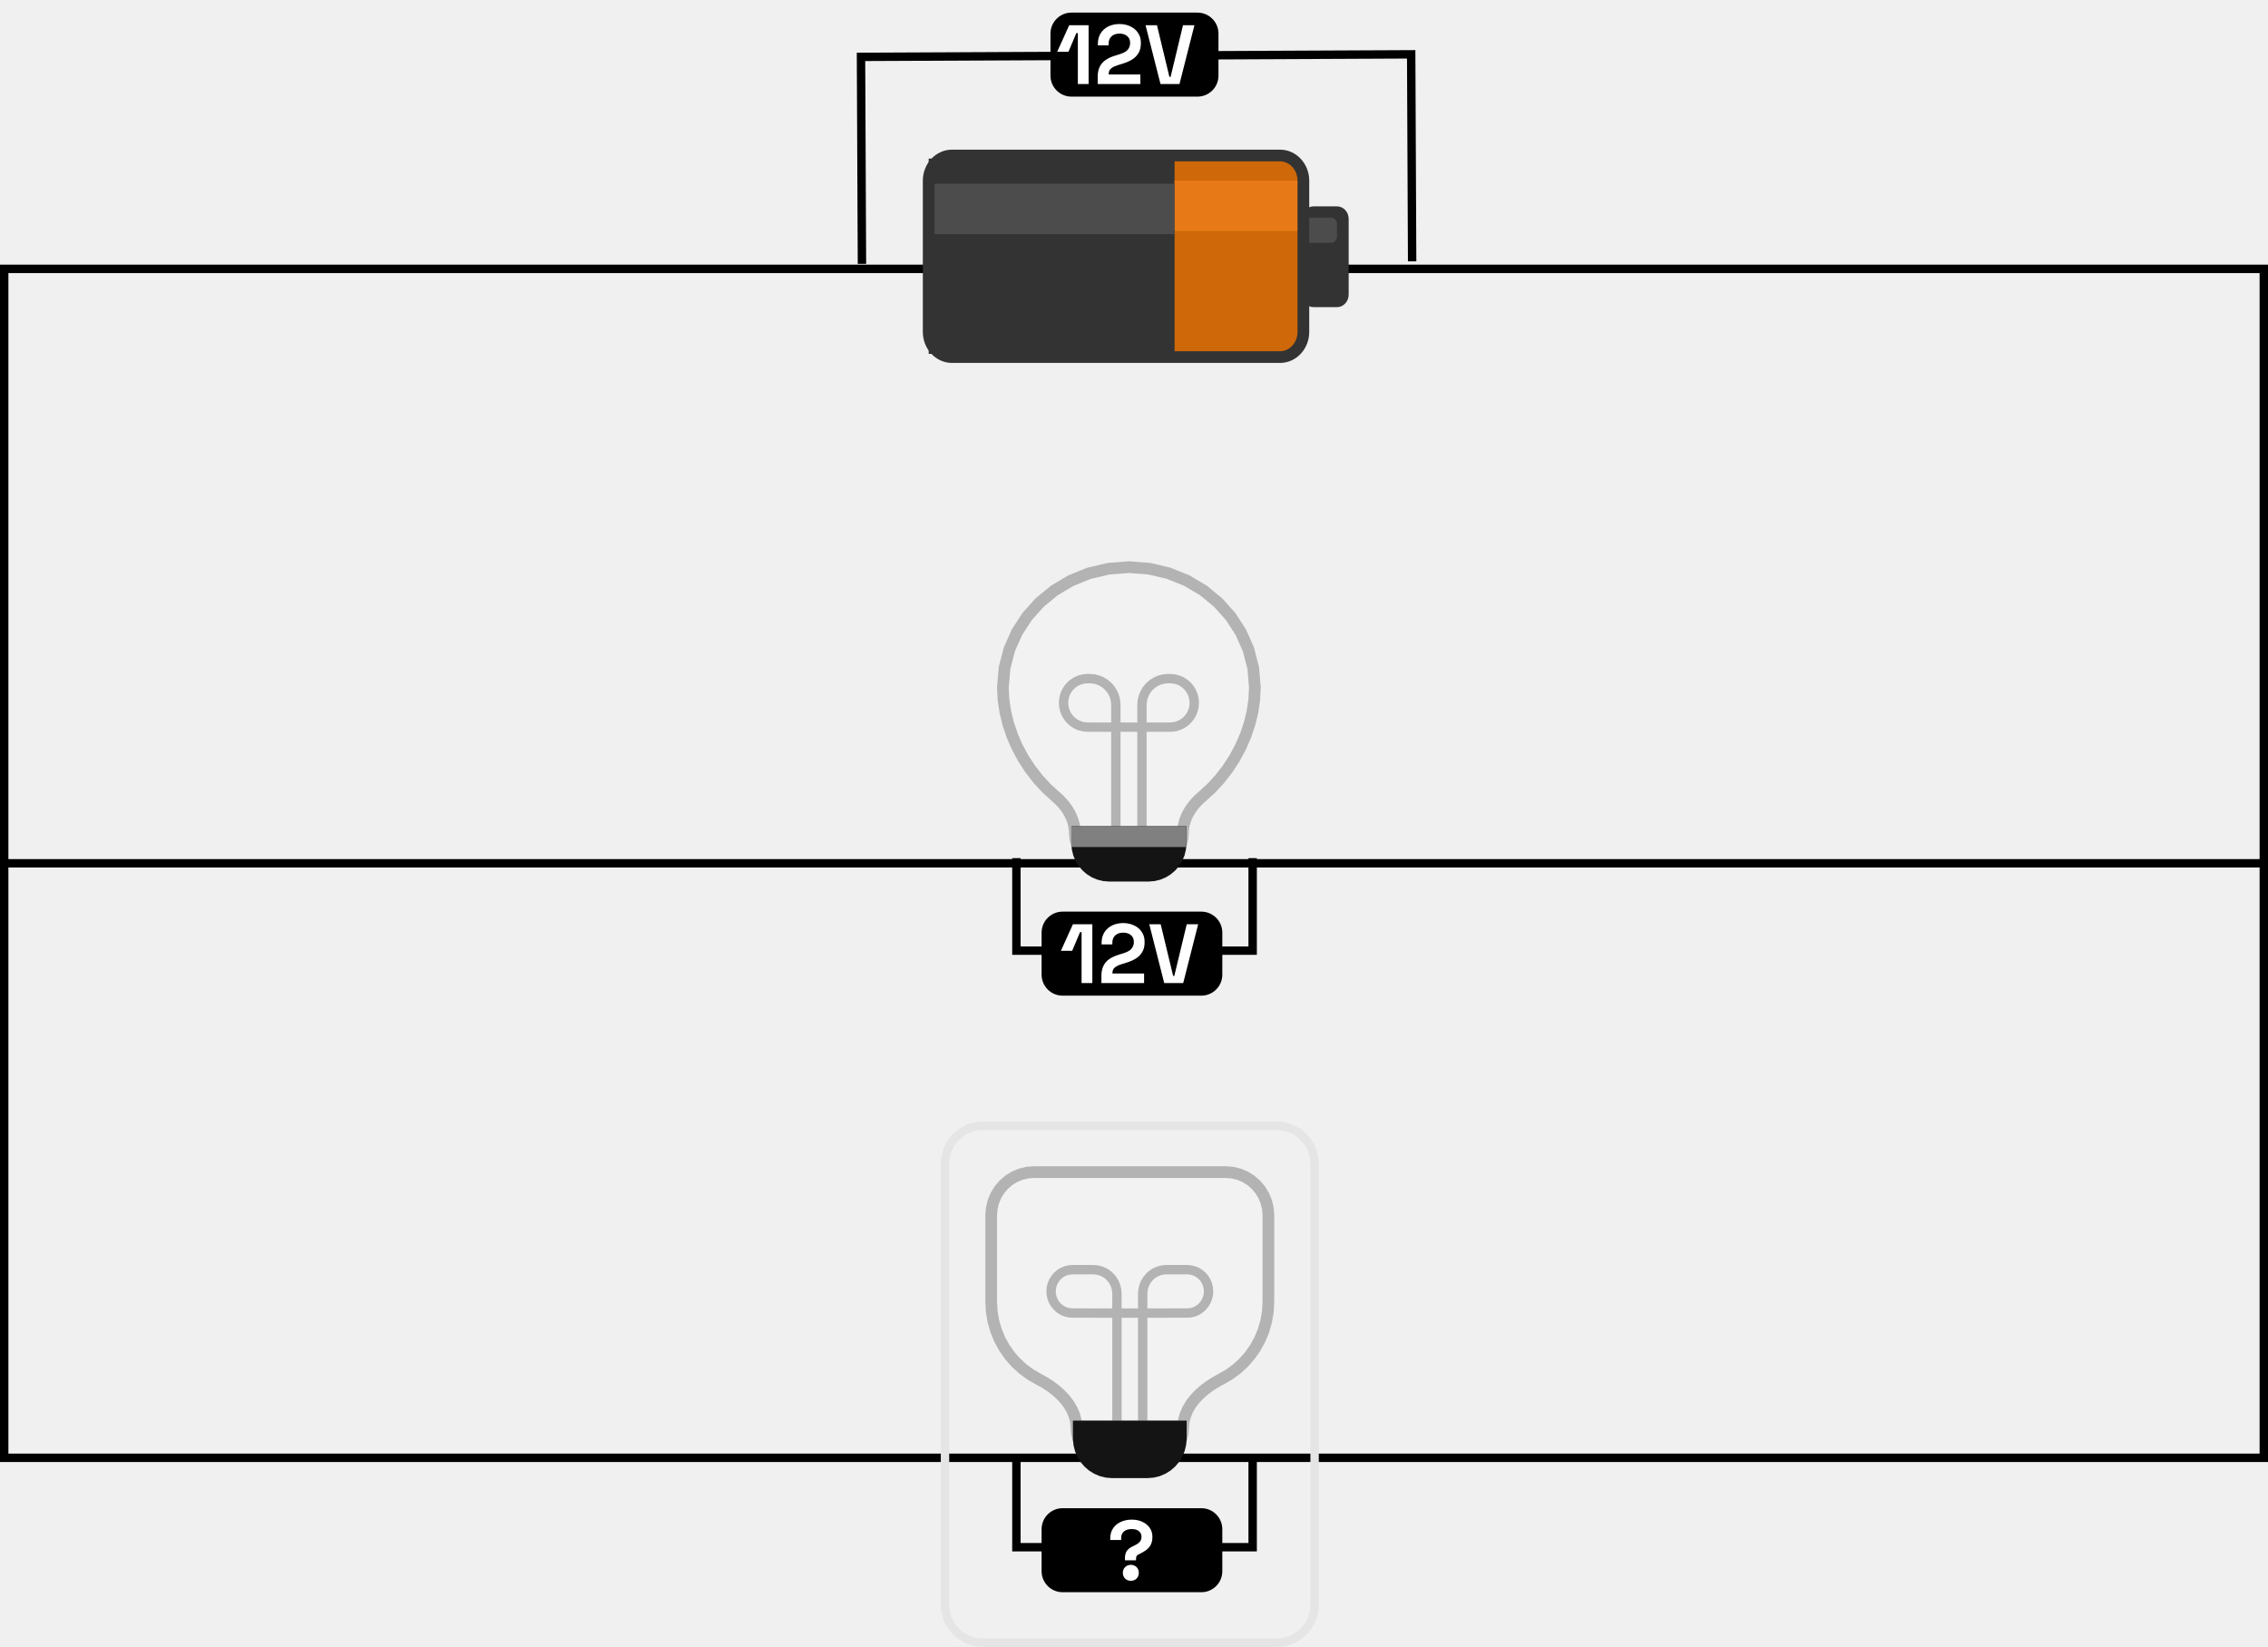
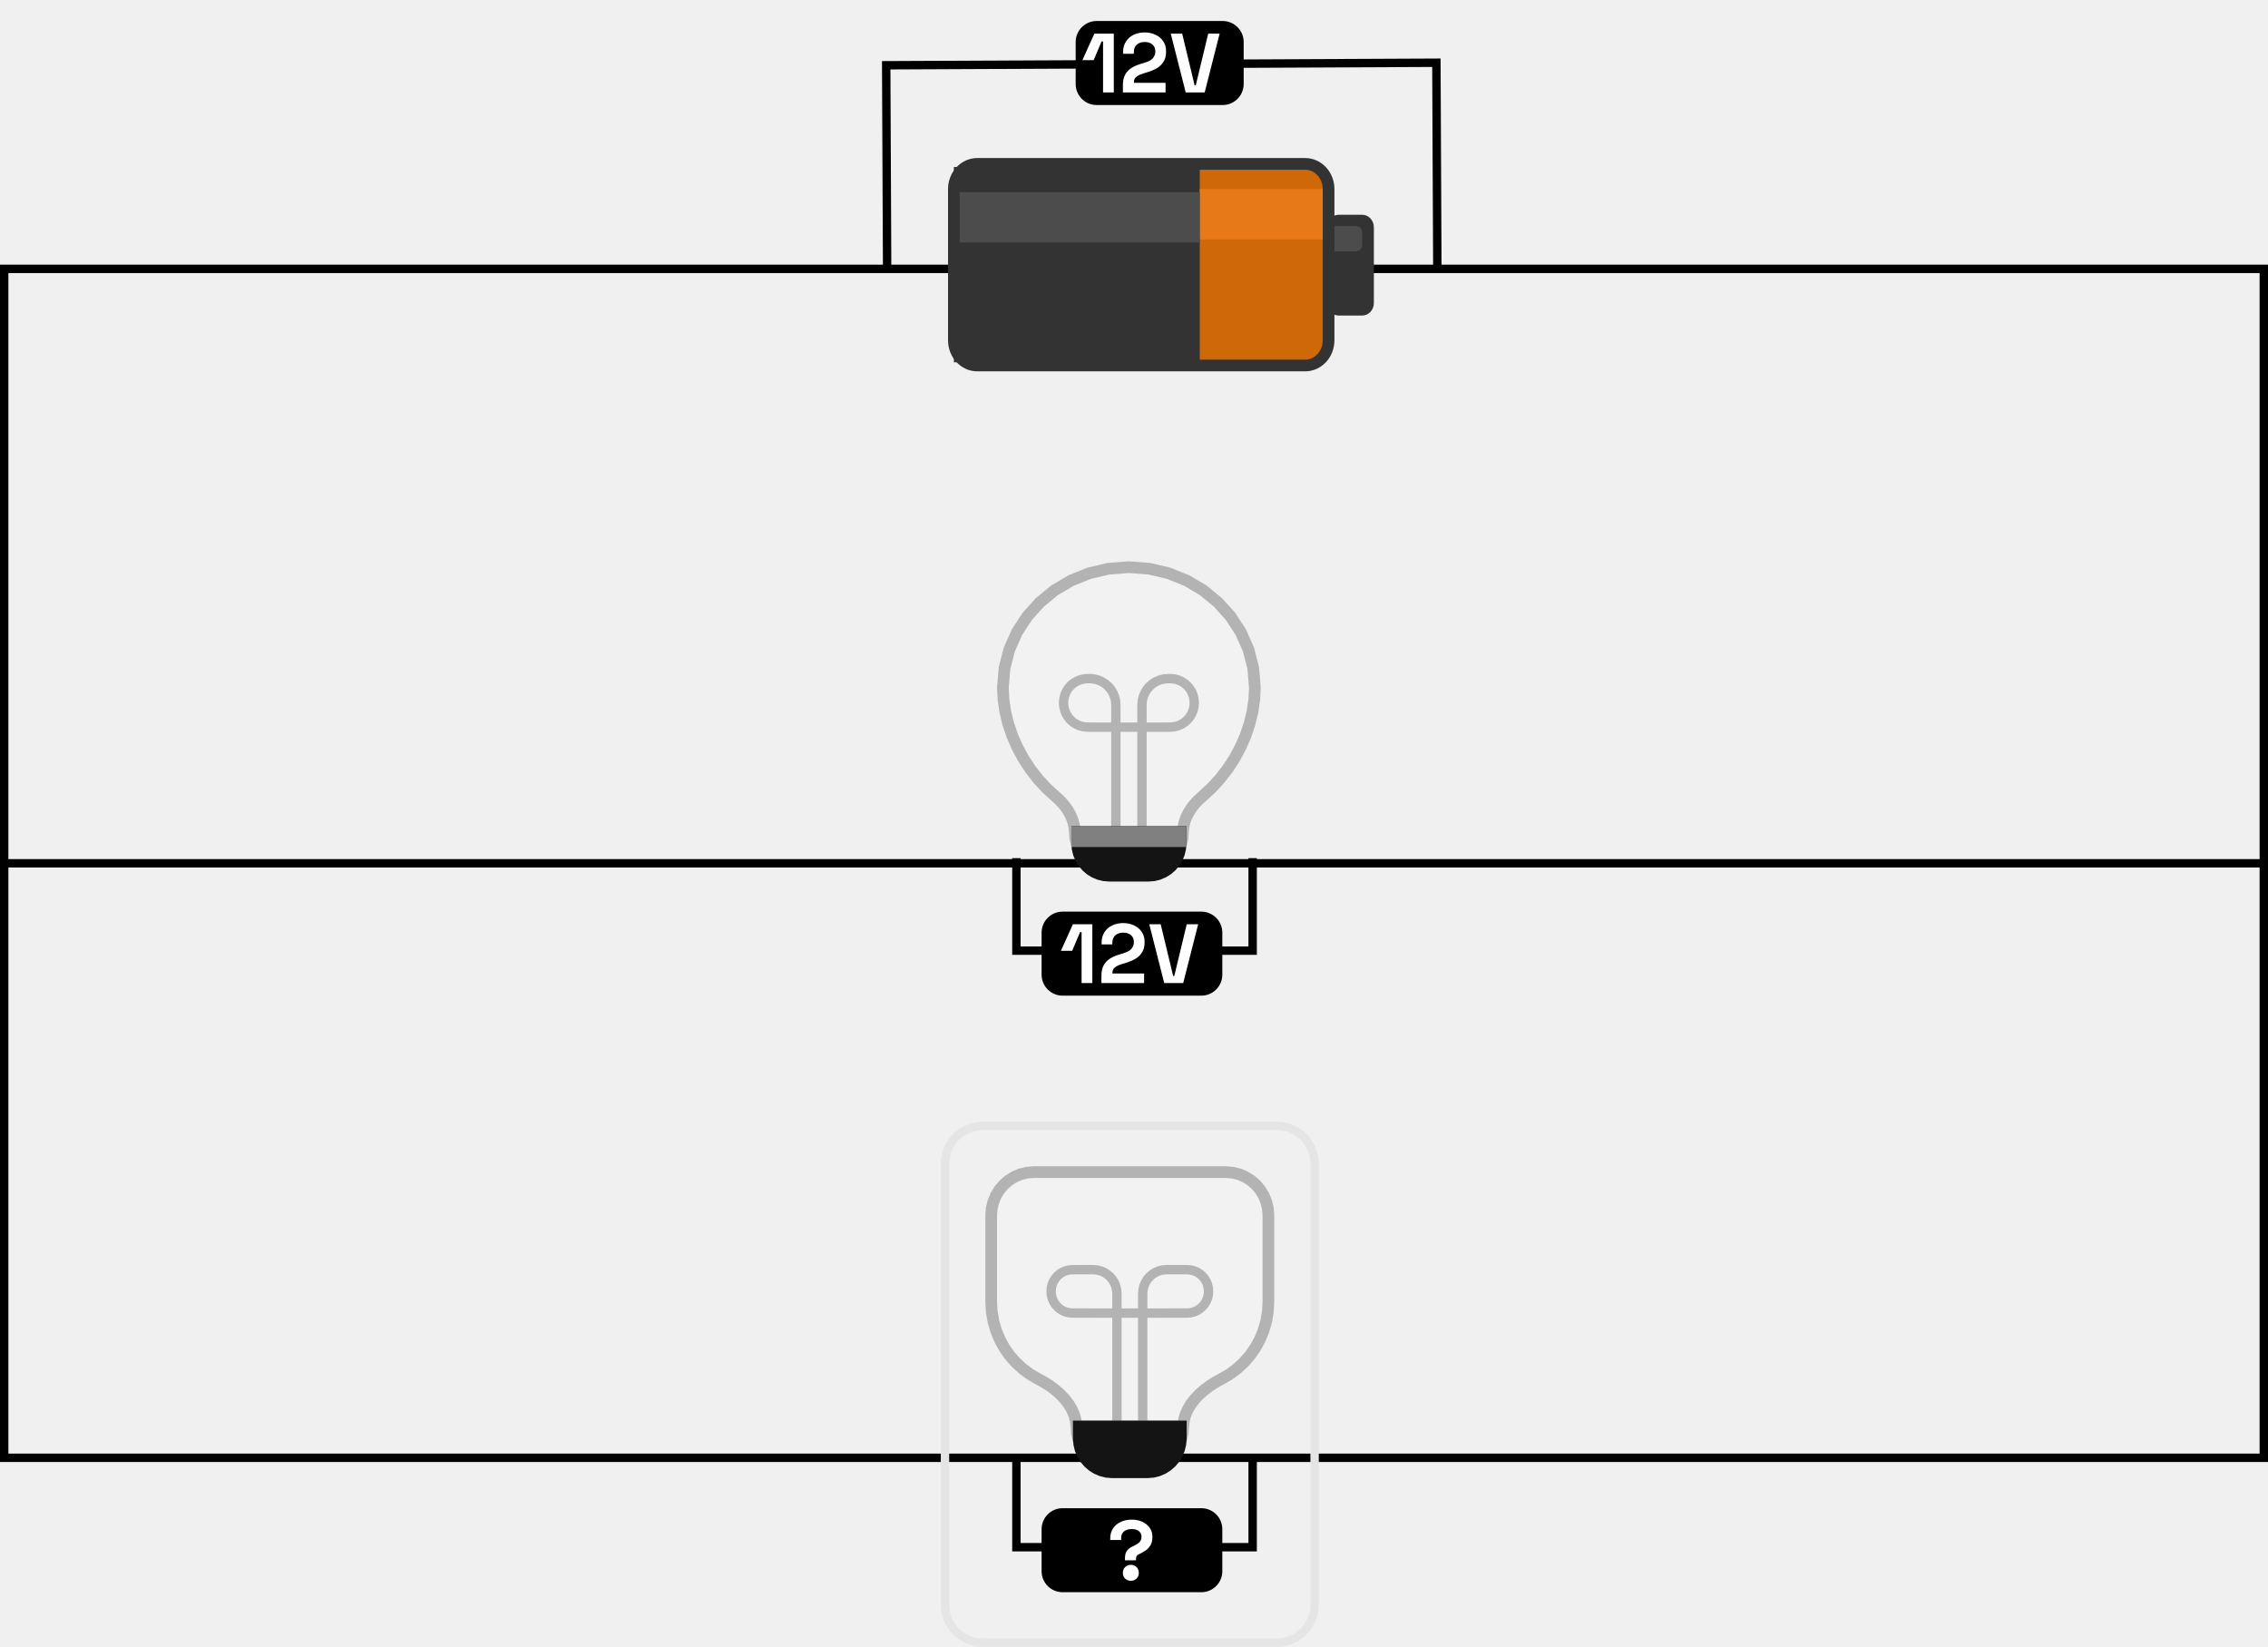
<svg xmlns="http://www.w3.org/2000/svg" width="540" height="392" viewBox="0 0 540 392" fill="none">
  <g clip-path="url(#clip0_159_131)">
    <path d="M1 205.5V347H539V205.5M1 205.5V64H539V205.5M1 205.5H539" stroke="black" stroke-width="2" />
  </g>
-   <path d="M336.224 62.207L335.997 12.932L205 13.535L205.227 62.81" stroke="black" stroke-width="2" />
-   <path d="M304.754 84.989H226.689C223.609 84.989 221.113 82.304 221.113 78.991V42.999C221.113 39.686 223.609 37 226.689 37H304.754C307.834 37 310.33 39.686 310.33 42.999V78.991C310.33 82.304 307.834 84.989 304.754 84.989Z" fill="#CE6809" />
-   <path d="M221.113 84.239H279.662V37.749H221.113V84.239Z" fill="#333333" />
-   <path d="M279.662 54.995H310.33V42.998H279.662V54.995Z" fill="#E77A16" />
-   <path d="M221.113 55.741H279.662V43.744H221.113V55.741Z" fill="#4C4C4C" />
-   <path d="M318.325 73.112H312.748C311.209 73.112 309.96 71.769 309.96 70.113V52.117C309.96 50.461 311.209 49.118 312.748 49.118H318.325C319.864 49.118 321.113 50.461 321.113 52.117V70.113C321.113 71.769 319.864 73.112 318.325 73.112Z" fill="#333333" />
-   <path d="M316.931 57.812H311.354C310.585 57.812 309.96 57.14 309.96 56.312V53.312C309.96 52.484 310.585 51.813 311.354 51.813H316.931C317.7 51.813 318.325 52.484 318.325 53.312V56.312C318.325 57.14 317.7 57.812 316.931 57.812Z" fill="#4C4C4C" />
-   <path d="M304.754 85H226.689C223.609 85 221.113 82.314 221.113 79.001V43.009C221.113 39.696 223.609 37.011 226.689 37.011H304.754C307.834 37.011 310.33 39.696 310.33 43.009V79.001C310.33 82.314 307.834 85 304.754 85Z" stroke="#333333" stroke-width="2.785" />
-   <rect x="250.113" y="3" width="40" height="20" rx="5" fill="black" />
-   <path d="M256.632 20V7.88H256.272L254.392 12.32H251.712L254.572 6H259.192V20H256.632ZM261.355 20V18.32C261.355 17.347 261.515 16.54 261.835 15.9C262.155 15.247 262.615 14.713 263.215 14.3C263.828 13.873 264.575 13.527 265.455 13.26L266.795 12.84C267.288 12.68 267.702 12.487 268.035 12.26C268.368 12.02 268.622 11.733 268.795 11.4C268.982 11.067 269.075 10.687 269.075 10.26V10.18C269.075 9.513 268.848 8.987 268.395 8.6C267.942 8.2 267.322 8 266.535 8C265.762 8 265.135 8.213 264.655 8.64C264.188 9.053 263.955 9.653 263.955 10.44V10.8H261.395V10.48C261.395 9.467 261.622 8.607 262.075 7.9C262.528 7.193 263.142 6.653 263.915 6.28C264.702 5.907 265.575 5.72 266.535 5.72C267.495 5.72 268.362 5.907 269.135 6.28C269.908 6.64 270.515 7.153 270.955 7.82C271.408 8.473 271.635 9.247 271.635 10.14V10.34C271.635 11.233 271.448 11.993 271.075 12.62C270.715 13.233 270.222 13.74 269.595 14.14C268.968 14.527 268.255 14.847 267.455 15.1L266.175 15.5C265.602 15.673 265.155 15.867 264.835 16.08C264.515 16.28 264.288 16.507 264.155 16.76C264.035 17 263.975 17.293 263.975 17.64V17.72H271.515V20H261.355ZM276.31 20L272.75 6H275.47L278.43 18.3H278.71L281.67 6H284.39L280.83 20H276.31Z" fill="white" />
+   <path d="M310.754 86.989H232.689C229.609 86.989 227.113 84.304 227.113 80.991V44.999C227.113 41.686 229.609 39 232.689 39H310.754C313.834 39 316.33 41.686 316.33 44.999V80.991C316.33 84.304 313.834 86.989 310.754 86.989Z" fill="#CE6809" />
+   <path d="M227.113 86.239H285.662V39.749H227.113V86.239Z" fill="#333333" />
+   <path d="M285.662 56.995H316.33V44.998H285.662V56.995Z" fill="#E77A16" />
+   <path d="M227.113 57.741H285.662V45.744H227.113V57.741Z" fill="#4C4C4C" />
+   <path d="M324.325 75.112H318.749C317.209 75.112 315.961 73.77 315.961 72.113V54.117C315.961 52.461 317.209 51.118 318.749 51.118H324.325C325.865 51.118 327.113 52.461 327.113 54.117V72.113C327.113 73.77 325.865 75.112 324.325 75.112Z" fill="#333333" />
+   <path d="M322.931 59.812H317.355C316.585 59.812 315.961 59.14 315.961 58.312V55.313C315.961 54.484 316.585 53.813 317.355 53.813H322.931C323.701 53.813 324.325 54.484 324.325 55.313V58.312C324.325 59.14 323.701 59.812 322.931 59.812Z" fill="#4C4C4C" />
+   <path d="M310.754 87H232.689C229.609 87 227.113 84.314 227.113 81.001V45.009C227.113 41.696 229.609 39.011 232.689 39.011H310.754C313.834 39.011 316.33 41.696 316.33 45.009V81.001C316.33 84.314 313.834 87 310.754 87Z" stroke="#333333" stroke-width="2.785" />
+   <path d="M342.224 64.207L341.997 14.932L211 15.535L211.227 64.81" stroke="black" stroke-width="2" />
+   <rect x="256.113" y="5" width="40" height="20" rx="5" fill="black" />
+   <path d="M262.632 22V9.88H262.272L260.392 14.32H257.712L260.572 8H265.192V22H262.632ZM267.355 22V20.32C267.355 19.347 267.515 18.54 267.835 17.9C268.155 17.247 268.615 16.713 269.215 16.3C269.828 15.873 270.575 15.527 271.455 15.26L272.795 14.84C273.288 14.68 273.702 14.487 274.035 14.26C274.368 14.02 274.622 13.733 274.795 13.4C274.982 13.067 275.075 12.687 275.075 12.26V12.18C275.075 11.513 274.848 10.987 274.395 10.6C273.942 10.2 273.322 10 272.535 10C271.762 10 271.135 10.213 270.655 10.64C270.188 11.053 269.955 11.653 269.955 12.44V12.8H267.395V12.48C267.395 11.467 267.622 10.607 268.075 9.9C268.528 9.193 269.142 8.653 269.915 8.28C270.702 7.907 271.575 7.72 272.535 7.72C273.495 7.72 274.362 7.907 275.135 8.28C275.908 8.64 276.515 9.153 276.955 9.82C277.408 10.473 277.635 11.247 277.635 12.14V12.34C277.635 13.233 277.448 13.993 277.075 14.62C276.715 15.233 276.222 15.74 275.595 16.14C274.968 16.527 274.255 16.847 273.455 17.1L272.175 17.5C271.602 17.673 271.155 17.867 270.835 18.08C270.515 18.28 270.288 18.507 270.155 18.76C270.035 19 269.975 19.293 269.975 19.64V19.72H277.515V22H267.355ZM282.31 22L278.75 8H281.47L284.43 20.3H284.71L287.67 8H290.39L286.83 22H282.31Z" fill="white" />
+   <rect x="225" y="268" width="88" height="123" rx="9" stroke="#E5E5E5" stroke-width="2" />
  <path d="M242 346.266V368.284H298.25V346.266" stroke="black" stroke-width="2" />
  <rect x="248" y="359" width="43.027" height="20" rx="5" fill="black" />
  <path d="M267.845 371.4V370.92C267.845 370.24 267.978 369.68 268.245 369.24C268.525 368.8 268.971 368.433 269.585 368.14L269.925 367.98C270.525 367.7 270.985 367.4 271.305 367.08C271.625 366.76 271.785 366.333 271.785 365.8C271.785 365.413 271.685 365.087 271.485 364.82C271.298 364.54 271.031 364.327 270.685 364.18C270.338 364.033 269.931 363.96 269.465 363.96C268.985 363.96 268.551 364.04 268.165 364.2C267.791 364.36 267.491 364.6 267.265 364.92C267.051 365.24 266.945 365.64 266.945 366.12V366.56H264.345V366.16C264.345 365.24 264.571 364.447 265.025 363.78C265.478 363.113 266.091 362.607 266.865 362.26C267.638 361.9 268.505 361.72 269.465 361.72C270.411 361.72 271.251 361.893 271.985 362.24C272.731 362.587 273.318 363.067 273.745 363.68C274.171 364.293 274.385 365 274.385 365.8C274.385 366.6 274.238 367.26 273.945 367.78C273.651 368.287 273.278 368.7 272.825 369.02C272.385 369.327 271.931 369.593 271.465 369.82L271.125 369.98C270.885 370.087 270.718 370.22 270.625 370.38C270.531 370.527 270.485 370.747 270.485 371.04V371.4H267.845ZM269.245 376.28C268.711 376.28 268.258 376.107 267.885 375.76C267.525 375.4 267.345 374.94 267.345 374.38C267.345 373.82 267.525 373.367 267.885 373.02C268.258 372.66 268.711 372.48 269.245 372.48C269.791 372.48 270.245 372.66 270.605 373.02C270.965 373.367 271.145 373.82 271.145 374.38C271.145 374.94 270.965 375.4 270.605 375.76C270.245 376.107 269.791 376.28 269.245 376.28Z" fill="white" />
-   <rect x="225" y="268" width="88" height="123" rx="9" stroke="#E5E5E5" stroke-width="2" />
-   <path d="M246.154 279L244.507 279.134L242.944 279.524L241.488 280.148L240.157 280.984L238.974 282.013L237.959 283.211L237.133 284.559L236.518 286.035L236.133 287.617L236 289.286V309.858L236.135 312.242L236.53 314.546L237.169 316.755L238.039 318.853L239.123 320.825L240.408 322.657L241.878 324.333L243.517 325.838L245.312 327.157L247.248 328.274L248.629 329.03L249.971 329.885L251.251 330.837L252.441 331.882L253.517 333.018L254.455 334.241L255.228 335.549L255.811 336.937L256.179 338.402L256.308 339.942L256.406 341.18L256.692 342.354L257.149 343.449L257.761 344.449L258.514 345.338L259.392 346.101L260.379 346.722L261.46 347.185L262.619 347.474L263.841 347.574H274.159L275.381 347.474L276.54 347.185L277.621 346.722L278.608 346.101L279.486 345.338L280.239 344.449L280.851 343.449L281.308 342.354L281.594 341.18L281.692 339.942L281.821 338.402L282.189 336.937L282.772 335.549L283.545 334.241L284.483 333.018L285.559 331.882L286.749 330.837L288.029 329.885L289.371 329.03L290.752 328.274L292.688 327.157L294.483 325.838L296.122 324.333L297.592 322.657L298.877 320.825L299.961 318.853L300.831 316.755L301.47 314.546L301.865 312.242L302 309.858V289.286L301.867 287.617L301.482 286.035L300.867 284.559L300.041 283.211L299.026 282.013L297.843 280.984L296.512 280.148L295.056 279.524L293.493 279.134L291.846 279H246.154Z" fill="#F2F2F2" stroke="#B3B3B3" stroke-width="2.785" />
-   <path d="M265.937 340.016V307.937L265.864 307.01L265.65 306.131L265.308 305.312L264.849 304.563L264.286 303.897L263.628 303.326L262.889 302.862L262.08 302.515L261.213 302.299L260.298 302.224L255.352 302.224L254.525 302.292L253.741 302.488L253.01 302.801L252.342 303.221L251.749 303.736L251.239 304.338L250.825 305.014L250.516 305.755L250.323 306.549L250.256 307.387L250.323 308.224L250.516 309.018L250.825 309.759L251.239 310.435L251.749 311.037L252.342 311.553L253.01 311.972L253.741 312.285L254.525 312.481L255.352 312.549L260.165 312.549L260.108 312.557H277.896L277.844 312.549L282.657 312.549L283.484 312.481L284.268 312.285L284.999 311.972L285.667 311.553L286.261 311.037L286.77 310.435L287.184 309.759L287.493 309.018L287.686 308.224L287.753 307.387L287.686 306.549L287.493 305.755L287.184 305.014L286.77 304.338L286.261 303.736L285.667 303.221L284.999 302.801L284.268 302.488L283.484 302.292L282.658 302.224L277.711 302.224L276.797 302.299L275.929 302.515L275.12 302.862L274.381 303.326L273.724 303.897L273.16 304.563L272.701 305.312L272.359 306.131L272.146 307.01L272.072 307.937V340.016" stroke="#B3B3B3" stroke-width="2.228" />
+   <path d="M246.154 279L244.507 279.135L242.944 279.524L241.488 280.148L240.157 280.985L238.974 282.013L237.959 283.211L237.133 284.559L236.518 286.035L236.133 287.618L236 289.286V309.858L236.135 312.242L236.53 314.546L237.169 316.755L238.039 318.853L239.123 320.825L240.408 322.657L241.878 324.333L243.517 325.838L245.312 327.157L247.248 328.275L248.629 329.03L249.971 329.885L251.251 330.837L252.441 331.882L253.517 333.018L254.455 334.242L255.228 335.549L255.811 336.937L256.179 338.402L256.308 339.942L256.406 341.18L256.692 342.354L257.149 343.449L257.761 344.449L258.514 345.339L259.392 346.101L260.379 346.722L261.46 347.185L262.619 347.474L263.841 347.574H274.159L275.381 347.474L276.54 347.185L277.621 346.722L278.608 346.101L279.486 345.339L280.239 344.449L280.851 343.449L281.308 342.354L281.594 341.18L281.692 339.942L281.821 338.402L282.189 336.937L282.772 335.549L283.545 334.242L284.483 333.018L285.559 331.882L286.749 330.837L288.029 329.885L289.371 329.03L290.752 328.275L292.688 327.157L294.483 325.838L296.122 324.333L297.592 322.657L298.877 320.825L299.961 318.853L300.831 316.755L301.47 314.546L301.865 312.242L302 309.858V289.286L301.867 287.618L301.482 286.035L300.867 284.559L300.041 283.211L299.026 282.013L297.843 280.985L296.512 280.148L295.056 279.524L293.493 279.135L291.846 279H246.154Z" fill="#F2F2F2" stroke="#B3B3B3" stroke-width="2.785" />
+   <path d="M265.937 340.016V307.937L265.864 307.011L265.65 306.131L265.308 305.312L264.849 304.563L264.286 303.898L263.628 303.327L262.889 302.862L262.08 302.516L261.213 302.299L260.298 302.224L255.352 302.225L254.525 302.292L253.741 302.488L253.01 302.801L252.342 303.221L251.749 303.737L251.239 304.338L250.825 305.014L250.516 305.755L250.323 306.549L250.256 307.387L250.323 308.224L250.516 309.018L250.825 309.759L251.239 310.435L251.749 311.037L252.342 311.553L253.01 311.972L253.741 312.285L254.525 312.481L255.352 312.549L260.165 312.549L260.108 312.557H277.896L277.844 312.549L282.657 312.549L283.484 312.481L284.268 312.285L284.999 311.972L285.667 311.553L286.261 311.037L286.77 310.435L287.184 309.759L287.493 309.018L287.686 308.224L287.753 307.387L287.686 306.549L287.493 305.755L287.184 305.014L286.77 304.338L286.261 303.737L285.667 303.221L284.999 302.801L284.268 302.488L283.484 302.292L282.658 302.225L277.711 302.224L276.797 302.299L275.929 302.516L275.12 302.862L274.381 303.327L273.724 303.898L273.16 304.563L272.701 305.312L272.359 306.131L272.146 307.011L272.072 307.937V340.016" stroke="#B3B3B3" stroke-width="2.228" />
  <path d="M256.308 339.001H281.692V342.43H256.308V339.001Z" fill="#808080" stroke="#808080" stroke-width="1.671" />
-   <path d="M256.308 339H281.692V342.428L281.582 343.819L281.261 345.138L280.748 346.367L280.06 347.491L279.214 348.489L278.228 349.346L277.119 350.043L275.905 350.563L274.603 350.888L273.231 351H264.769L263.397 350.888L262.095 350.563L260.881 350.043L259.772 349.346L258.786 348.489L257.94 347.491L257.252 346.367L256.739 345.138L256.418 343.819L256.308 342.428V339Z" fill="#141414" stroke="#141414" stroke-width="1.671" />
+   <path d="M256.308 339H281.692V342.428L281.581 343.819L281.261 345.138L280.748 346.367L280.06 347.491L279.214 348.489L278.228 349.346L277.119 350.043L275.905 350.563L274.603 350.888L273.231 351H264.769L263.397 350.888L262.095 350.563L260.881 350.043L259.772 349.346L258.786 348.489L257.94 347.491L257.252 346.367L256.739 345.138L256.418 343.819L256.308 342.428V339Z" fill="#141414" stroke="#141414" stroke-width="1.671" />
  <path d="M242 204.266V226.284H298.25V204.266" stroke="black" stroke-width="2" />
  <rect x="248" y="217" width="43.027" height="20" rx="5" fill="black" />
  <path d="M257.519 234V221.88H257.159L255.279 226.32H252.599L255.459 220H260.079V234H257.519ZM262.242 234V232.32C262.242 231.347 262.402 230.54 262.722 229.9C263.042 229.247 263.502 228.713 264.102 228.3C264.716 227.873 265.462 227.527 266.342 227.26L267.682 226.84C268.176 226.68 268.589 226.487 268.922 226.26C269.256 226.02 269.509 225.733 269.682 225.4C269.869 225.067 269.962 224.687 269.962 224.26V224.18C269.962 223.513 269.736 222.987 269.282 222.6C268.829 222.2 268.209 222 267.422 222C266.649 222 266.022 222.213 265.542 222.64C265.076 223.053 264.842 223.653 264.842 224.44V224.8H262.282V224.48C262.282 223.467 262.509 222.607 262.962 221.9C263.416 221.193 264.029 220.653 264.802 220.28C265.589 219.907 266.462 219.72 267.422 219.72C268.382 219.72 269.249 219.907 270.022 220.28C270.796 220.64 271.402 221.153 271.842 221.82C272.296 222.473 272.522 223.247 272.522 224.14V224.34C272.522 225.233 272.336 225.993 271.962 226.62C271.602 227.233 271.109 227.74 270.482 228.14C269.856 228.527 269.142 228.847 268.342 229.1L267.062 229.5C266.489 229.673 266.042 229.867 265.722 230.08C265.402 230.28 265.176 230.507 265.042 230.76C264.922 231 264.862 231.293 264.862 231.64V231.72H272.402V234H262.242ZM277.197 234L273.637 220H276.357L279.317 232.3H279.597L282.557 220H285.277L281.717 234H277.197Z" fill="white" />
-   <path d="M281.64 198.39L281.697 197.365L281.862 196.364L282.127 195.391L282.486 194.448L282.932 193.54L283.457 192.67L284.054 191.84L284.715 191.054L285.435 190.316L286.204 189.628L288.407 187.617L290.437 185.413L292.28 183.038L293.922 180.517L295.35 177.874L296.549 175.132L297.506 172.317L298.206 169.451L298.637 166.559L298.783 163.665L298.391 159.015L297.254 154.605L295.435 150.492L292.995 146.736L289.997 143.396L286.501 140.53L282.57 138.199L278.266 136.461L273.649 135.375L268.783 135L263.917 135.375L259.301 136.461L254.997 138.199L251.066 140.53L247.57 143.396L244.572 146.736L242.132 150.492L240.313 154.605L239.176 159.015L238.783 163.665L238.93 166.559L239.36 169.451L240.061 172.317L241.018 175.132L242.217 177.874L243.645 180.517L245.287 183.038L247.13 185.413L249.16 187.617L251.362 189.628L252.132 190.316L252.851 191.054L253.513 191.84L254.11 192.67L254.635 193.54L255.081 194.448L255.44 195.391L255.705 196.364L255.87 197.365L255.926 198.39L256.021 199.577L256.297 200.704L256.738 201.754L257.33 202.713L258.057 203.566L258.904 204.298L259.857 204.893L260.901 205.337L262.02 205.615L263.2 205.71H274.367L275.546 205.615L276.666 205.337L277.709 204.893L278.662 204.298L279.51 203.566L280.237 202.713L280.829 201.754L281.27 200.704L281.545 199.577L281.64 198.39Z" fill="#F2F2F2" stroke="#B3B3B3" stroke-width="2.785" />
-   <path d="M265.681 199.426V167.799L265.599 166.782L265.363 165.818L264.985 164.918L264.479 164.097L263.856 163.367L263.13 162.74L262.314 162.23L261.421 161.85L260.462 161.613L259.452 161.531L258.961 161.531L258.03 161.606L257.148 161.825L256.324 162.175L255.573 162.645L254.904 163.222L254.331 163.895L253.864 164.651L253.517 165.48L253.299 166.368L253.224 167.305L253.299 168.241L253.517 169.13L253.865 169.958L254.331 170.715L254.904 171.387L255.573 171.964L256.325 172.434L257.148 172.784L258.03 173.003L258.961 173.078L259.834 173.078L259.775 173.087H277.794L277.742 173.078L278.614 173.078L279.545 173.003L280.427 172.784L281.25 172.434L282.002 171.964L282.671 171.387L283.244 170.715L283.711 169.958L284.058 169.13L284.276 168.241L284.351 167.305L284.276 166.368L284.058 165.48L283.711 164.651L283.244 163.895L282.671 163.222L282.002 162.645L281.251 162.175L280.427 161.825L279.545 161.606L278.614 161.531L278.123 161.531L277.113 161.613L276.154 161.85L275.261 162.23L274.445 162.74L273.719 163.367L273.096 164.097L272.59 164.918L272.212 165.818L271.976 166.782L271.895 167.799V199.426" stroke="#B3B3B3" stroke-width="2.228" />
-   <path d="M255.927 197.489H281.641V200.778L281.534 202.112L281.224 203.377L280.729 204.556L280.065 205.634L279.248 206.592L278.296 207.414L277.226 208.082L276.053 208.581L274.796 208.892L273.471 209H264.096L262.771 208.892L261.514 208.581L260.342 208.082L259.271 207.414L258.319 206.592L257.503 205.634L256.838 204.556L256.343 203.377L256.034 202.112L255.927 200.778V197.489Z" fill="#141414" stroke="#141414" stroke-width="1.671" />
+   <path d="M281.64 198.39L281.697 197.365L281.861 196.364L282.127 195.391L282.486 194.449L282.932 193.54L283.457 192.67L284.053 191.84L284.715 191.054L285.435 190.316L286.204 189.628L288.407 187.618L290.437 185.413L292.28 183.038L293.922 180.517L295.349 177.874L296.549 175.132L297.505 172.317L298.206 169.451L298.637 166.559L298.783 163.665L298.391 159.016L297.254 154.605L295.435 150.492L292.995 146.736L289.996 143.396L286.501 140.531L282.57 138.2L278.266 136.461L273.649 135.375L268.783 135L263.917 135.375L259.301 136.461L254.996 138.2L251.066 140.531L247.57 143.396L244.571 146.736L242.132 150.492L240.313 154.605L239.176 159.016L238.783 163.665L238.93 166.559L239.36 169.451L240.061 172.317L241.018 175.132L242.217 177.874L243.645 180.517L245.287 183.038L247.13 185.413L249.159 187.618L251.362 189.628L252.132 190.316L252.851 191.054L253.513 191.84L254.11 192.67L254.635 193.54L255.08 194.449L255.44 195.391L255.705 196.364L255.87 197.365L255.926 198.39L256.021 199.577L256.297 200.704L256.738 201.754L257.329 202.714L258.057 203.567L258.904 204.298L259.857 204.894L260.901 205.337L262.02 205.615L263.2 205.711H274.367L275.546 205.615L276.666 205.337L277.709 204.894L278.662 204.298L279.51 203.567L280.237 202.714L280.828 201.754L281.27 200.704L281.545 199.577L281.64 198.39Z" fill="#F2F2F2" stroke="#B3B3B3" stroke-width="2.785" />
+   <path d="M265.68 199.426V167.799L265.599 166.782L265.363 165.818L264.985 164.918L264.479 164.097L263.856 163.367L263.13 162.74L262.314 162.23L261.421 161.85L260.462 161.613L259.452 161.531L258.961 161.531L258.03 161.606L257.148 161.825L256.324 162.175L255.573 162.645L254.904 163.222L254.331 163.895L253.864 164.651L253.517 165.48L253.299 166.368L253.224 167.305L253.299 168.241L253.517 169.13L253.864 169.958L254.331 170.714L254.904 171.387L255.573 171.964L256.325 172.434L257.148 172.784L258.03 173.003L258.961 173.078L259.833 173.078L259.775 173.086H277.794L277.741 173.078L278.614 173.078L279.545 173.003L280.427 172.784L281.25 172.434L282.002 171.964L282.671 171.387L283.244 170.714L283.711 169.958L284.058 169.13L284.276 168.241L284.351 167.305L284.276 166.368L284.058 165.48L283.711 164.651L283.244 163.895L282.671 163.222L282.002 162.645L281.251 162.175L280.427 161.825L279.545 161.606L278.614 161.531L278.123 161.531L277.113 161.613L276.154 161.85L275.261 162.23L274.445 162.74L273.719 163.367L273.096 164.097L272.59 164.918L272.212 165.818L271.976 166.782L271.895 167.799V199.426" stroke="#B3B3B3" stroke-width="2.228" />
+   <path d="M255.927 197.489H281.641V200.778L281.534 202.112L281.224 203.377L280.729 204.556L280.065 205.634L279.248 206.592L278.296 207.414L277.226 208.082L276.053 208.581L274.796 208.892L273.471 209H264.096L262.771 208.892L261.514 208.581L260.342 208.082L259.271 207.414L258.319 206.592L257.503 205.634L256.838 204.556L256.343 203.377L256.033 202.112L255.927 200.778V197.489Z" fill="#141414" stroke="#141414" stroke-width="1.671" />
  <path d="M255.927 197.493H281.641V200.782H255.927V197.493Z" fill="#808080" stroke="#808080" stroke-width="1.671" />
  <defs>
    <clipPath id="clip0_159_131">
      <rect width="540" height="285" fill="white" transform="translate(0 63)" />
    </clipPath>
  </defs>
</svg>
